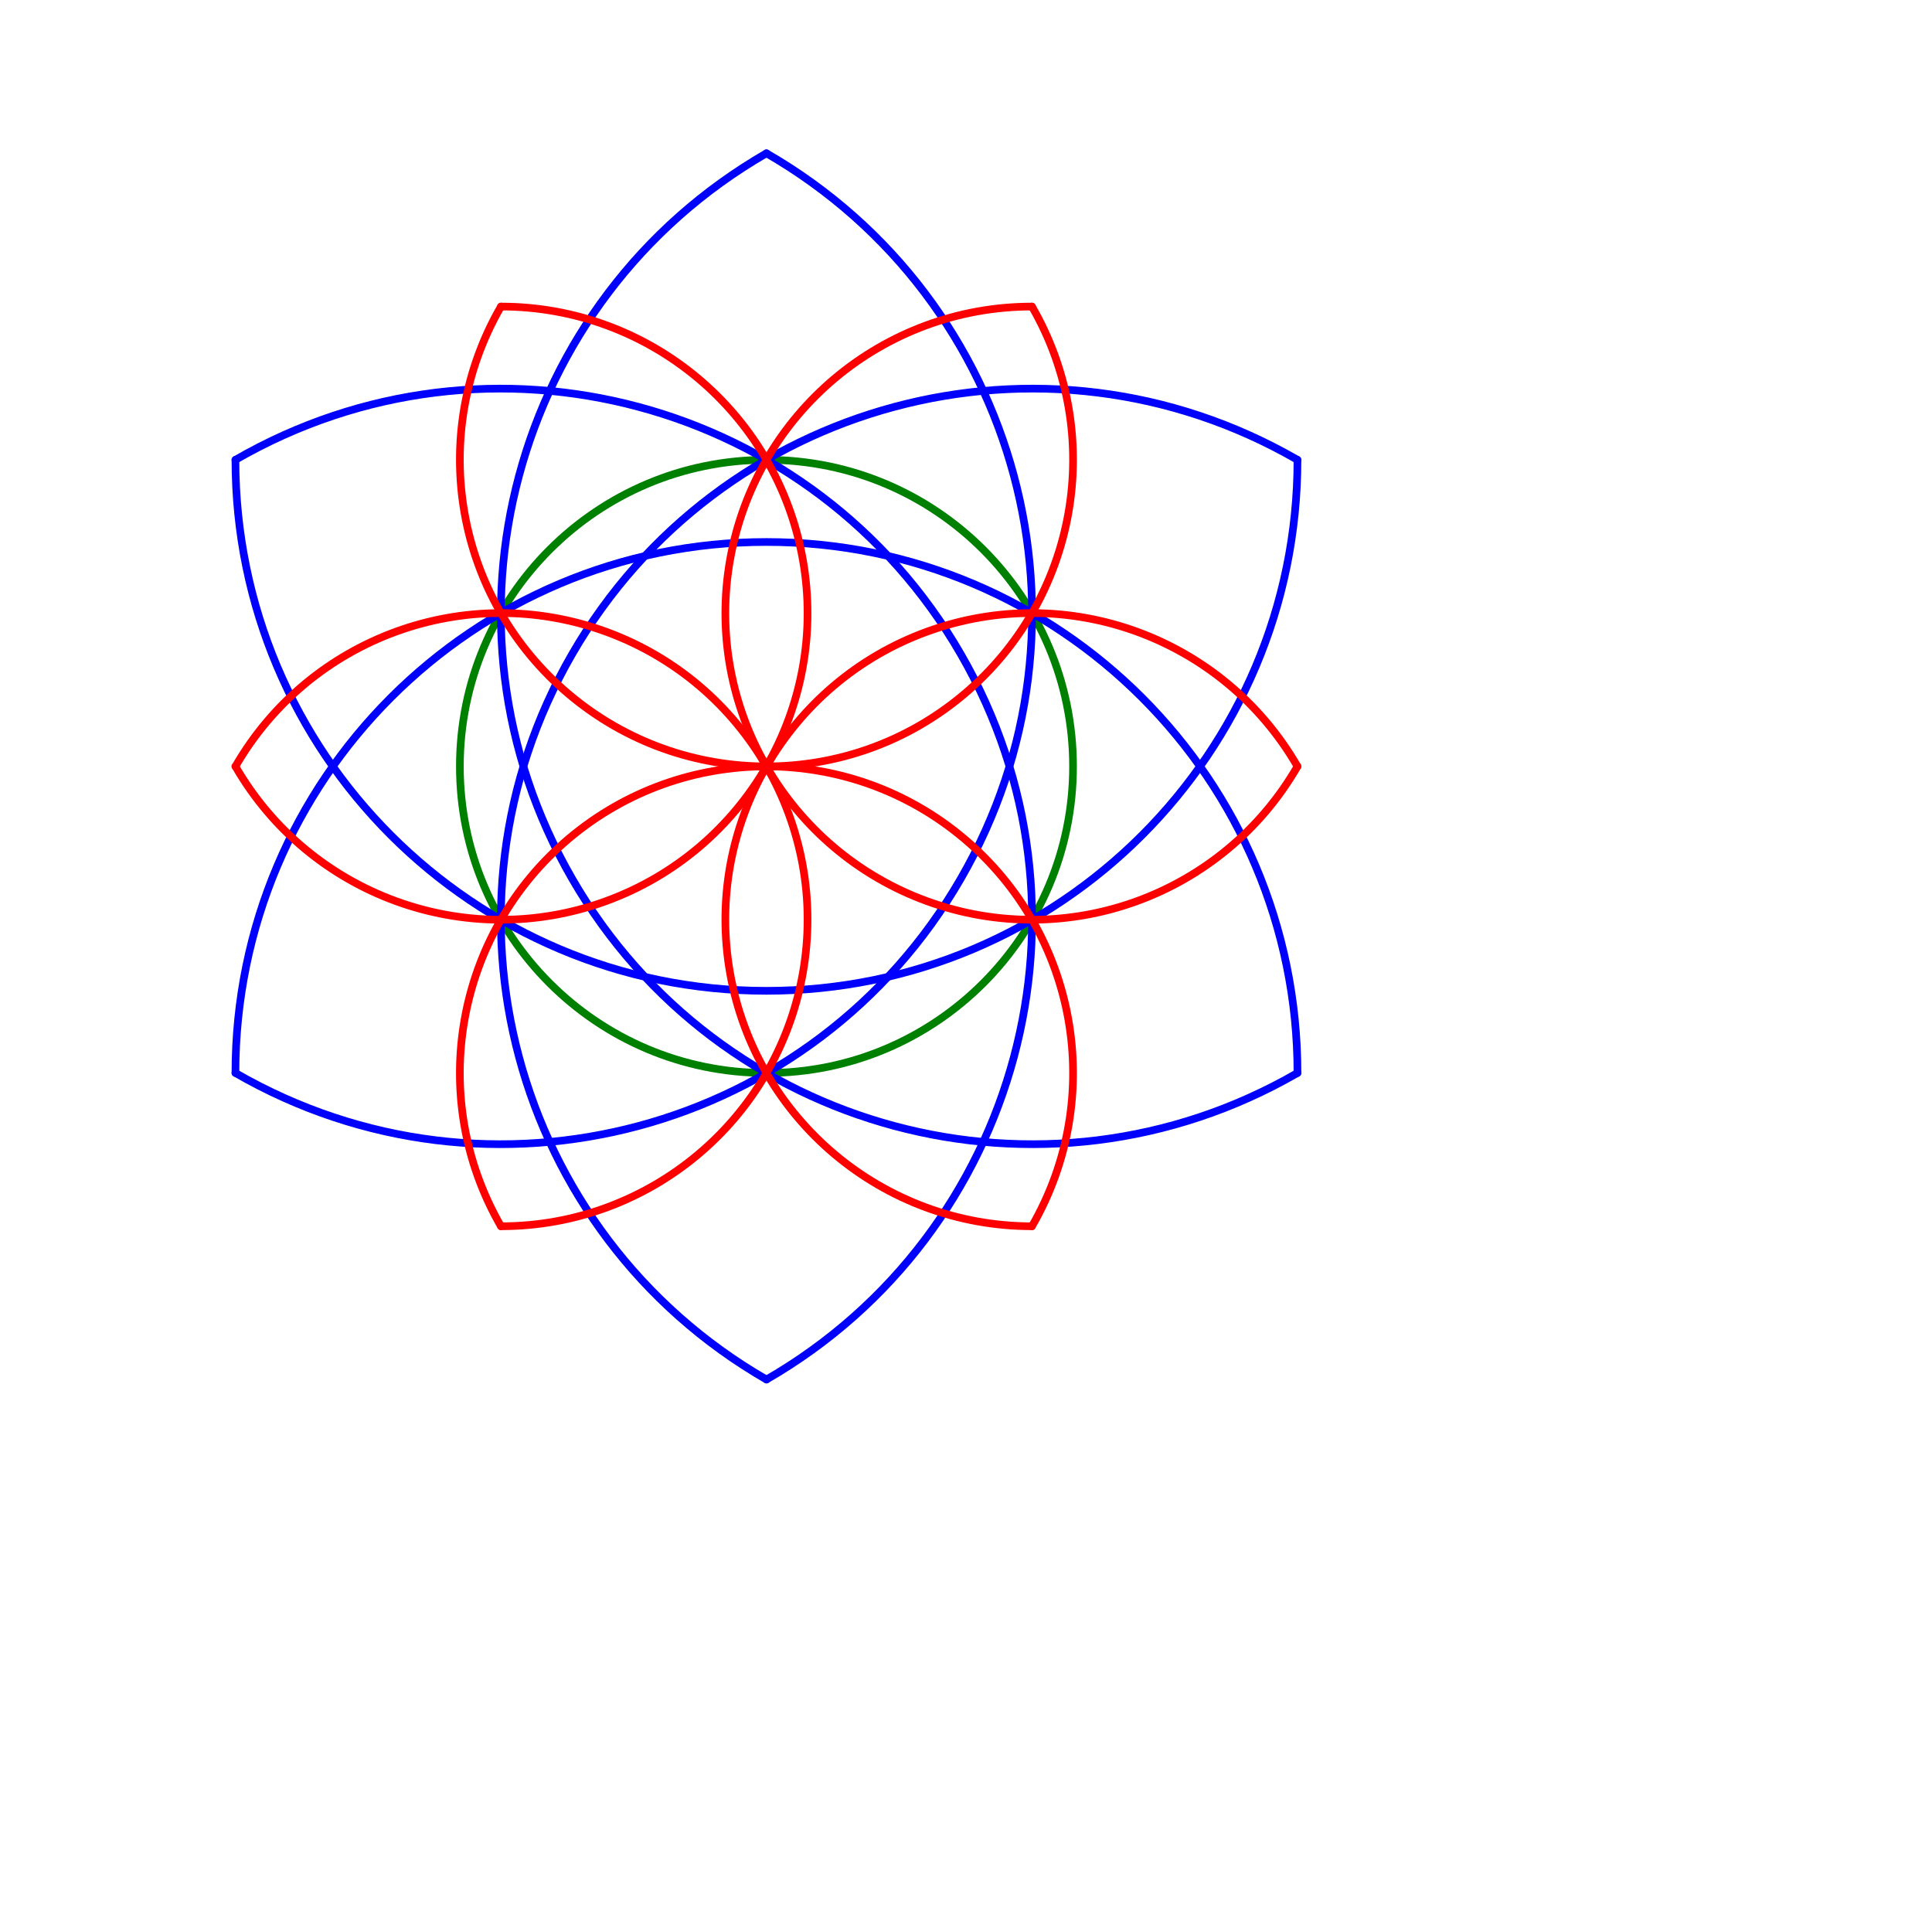
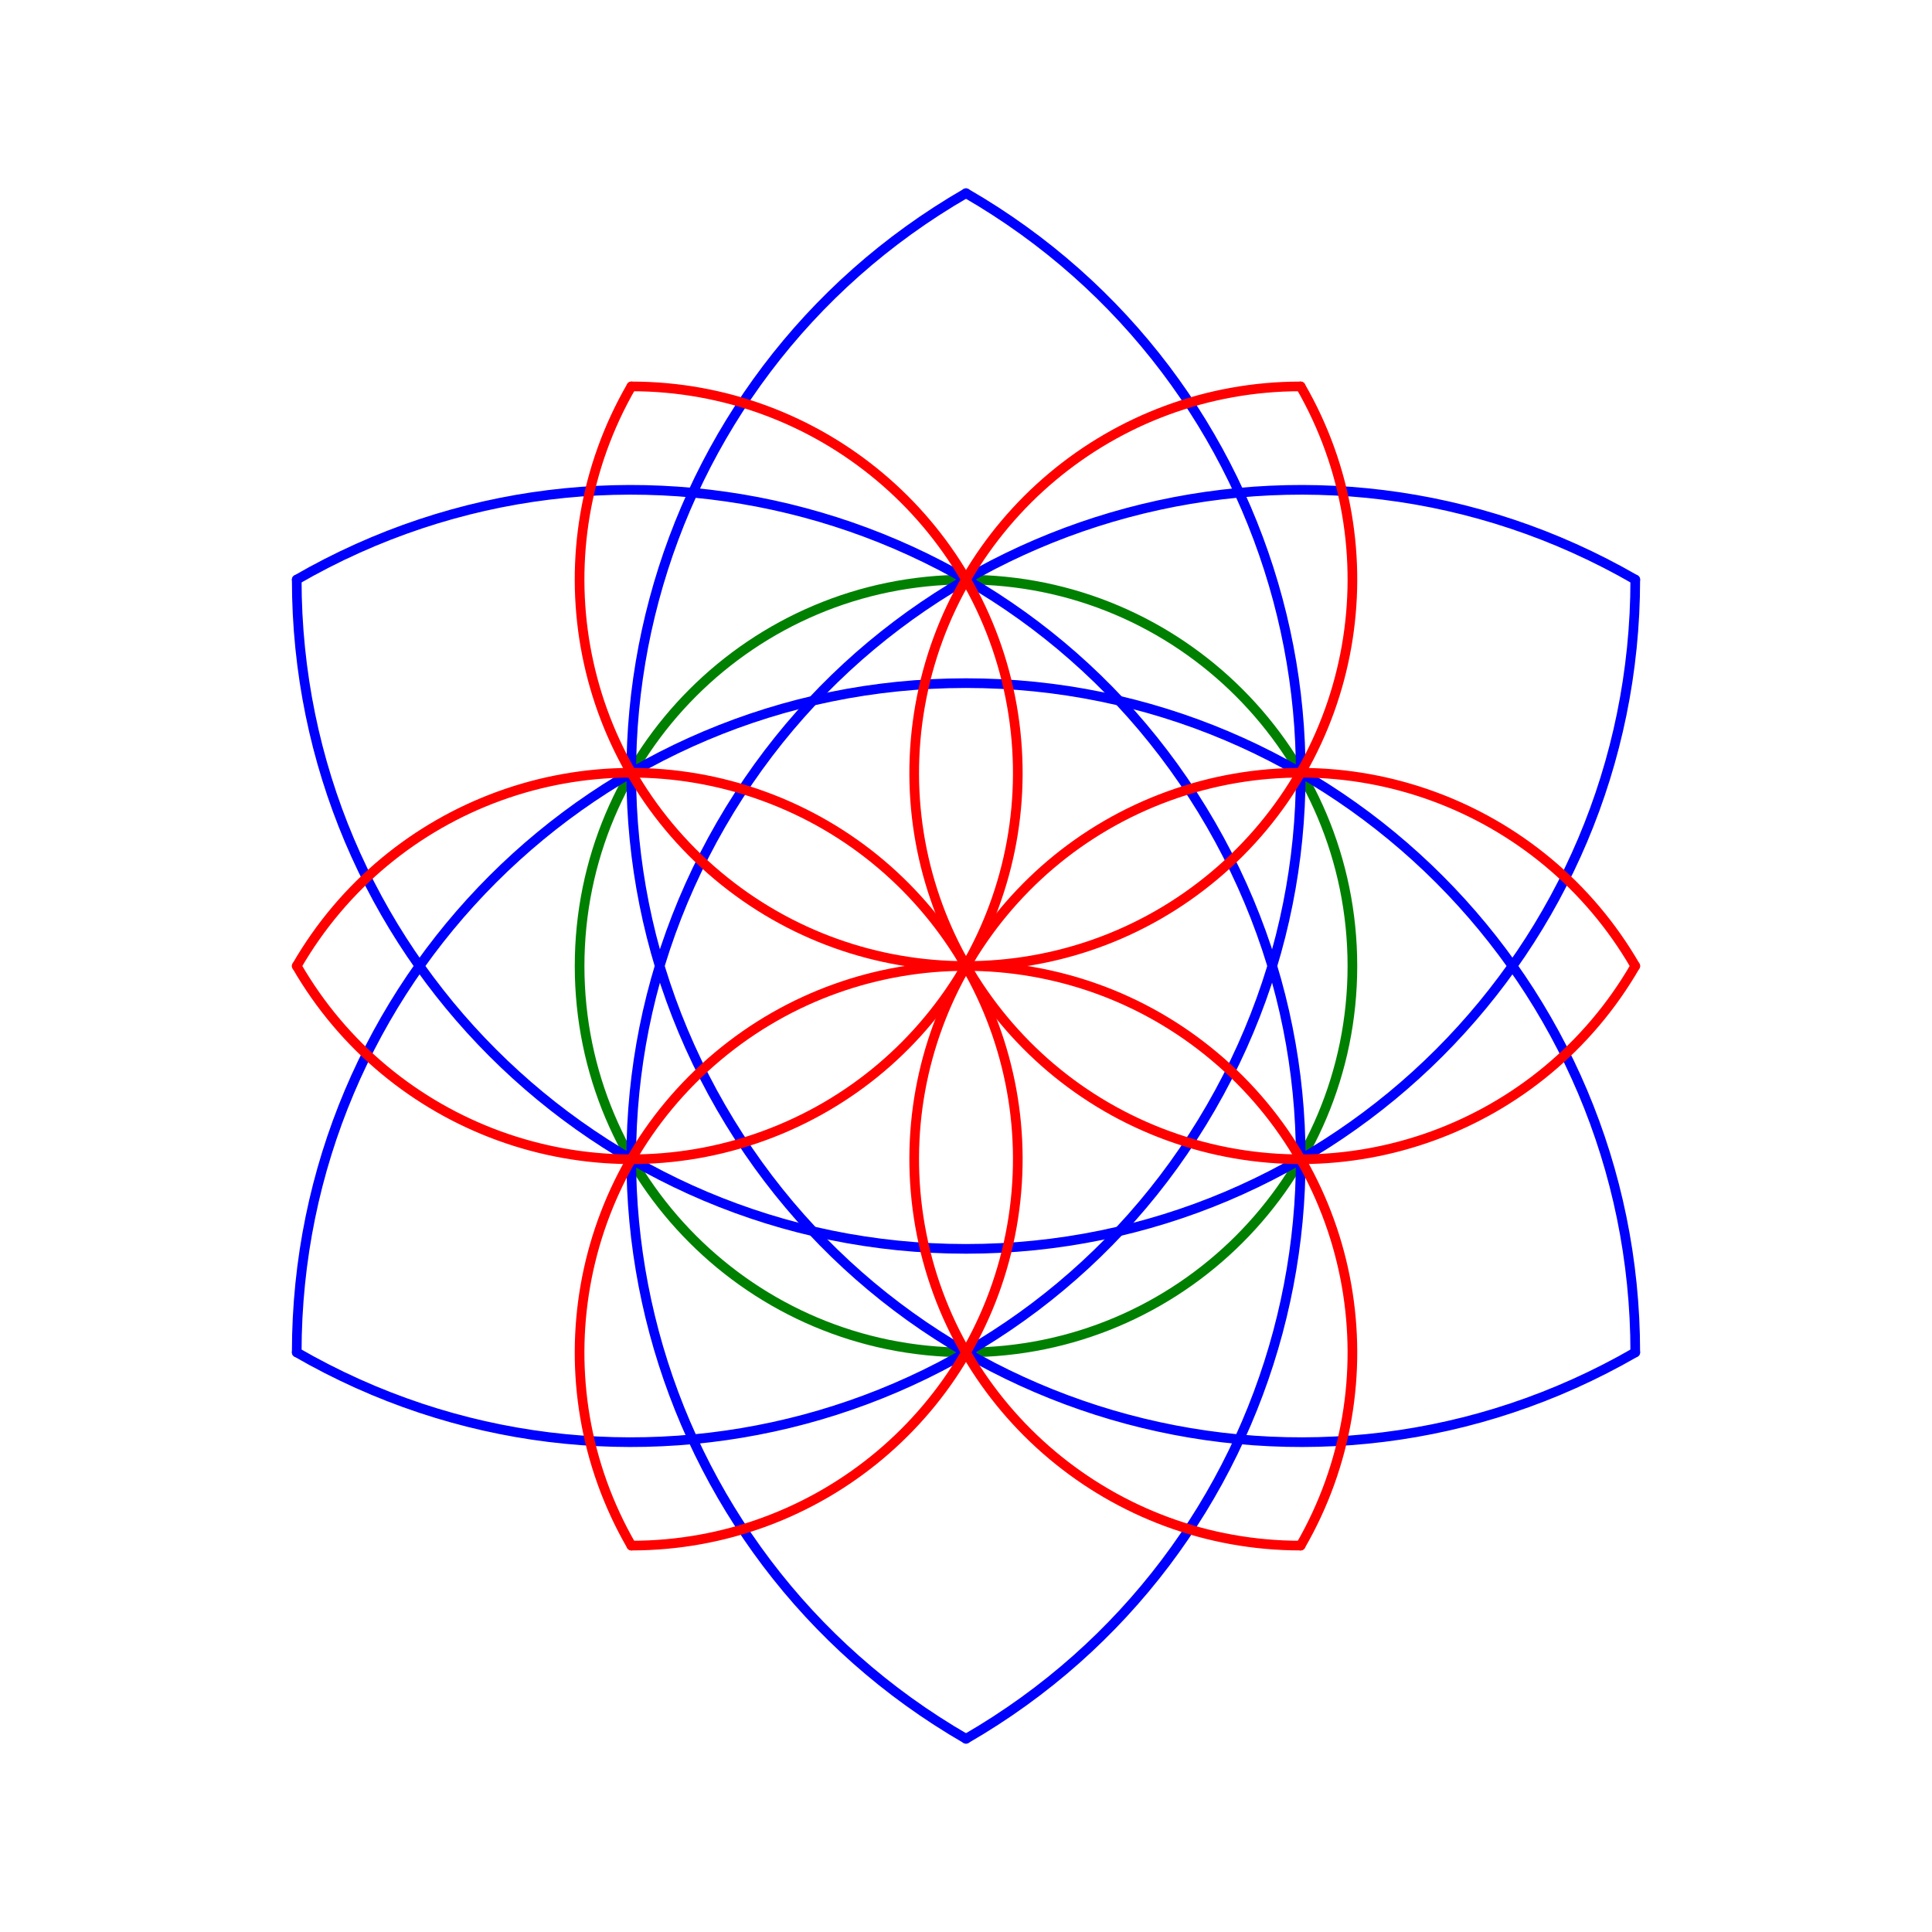
- <svg xmlns="http://www.w3.org/2000/svg">
+ <svg xmlns="http://www.w3.org/2000/svg" viewBox="0 0 200 200">
  <style>
circle{
    stroke-width:1;
    fill-opacity:0;
    stroke:black
}

path {
  stroke-width: 1;
  fill-opacity: 0;
  stroke-linecap: round
}

.mid {
  stroke: blue;
}

.top {
  stroke: red;

}

#center{
  stroke:green;
}
</style>
  <circle cx="100" cy="100" r="40" id="center" />
  <path d="M 30.718 ,60  A 40,40 0 1 0 169.282,60 " class="mid" />
  <path d="M 30.718 ,60  A 40,40 0 1 0 169.282,60 " class="mid" transform="rotate(60,100,100)" />
  <path d="M 30.718 ,60  A 40,40 0 1 0 169.282,60 " class="mid" transform="rotate(120,100,100)" />
  <path d="M 30.718 ,60  A 40,40 0 1 0 169.282,60 " class="mid" transform="rotate(180,100,100)" />
  <path d="M 30.718 ,60  A 40,40 0 1 0 169.282,60 " class="mid" transform="rotate(240,100,100)" />
  <path d="M 30.718 ,60  A 40,40 0 1 0 169.282,60 " class="mid" transform="rotate(300,100,100)" />
  <path d="M 65.359 ,40  A 40,40 0 1 0 134.641,40 " class="top" />
  <path d="M 65.359 ,40  A 40,40 0 1 0 134.641,40 " class="top" transform="rotate(60,100,100)" />
  <path d="M 65.359 ,40  A 40,40 0 1 0 134.641,40 " class="top" transform="rotate(120,100,100)" />
  <path d="M 65.359 ,40  A 40,40 0 1 0 134.641,40 " class="top" transform="rotate(180,100,100)" />
  <path d="M 65.359 ,40  A 40,40 0 1 0 134.641,40 " class="top" transform="rotate(240,100,100)" />
  <path d="M 65.359 ,40  A 40,40 0 1 0 134.641,40 " class="top" transform="rotate(300,100,100)" />
</svg>
